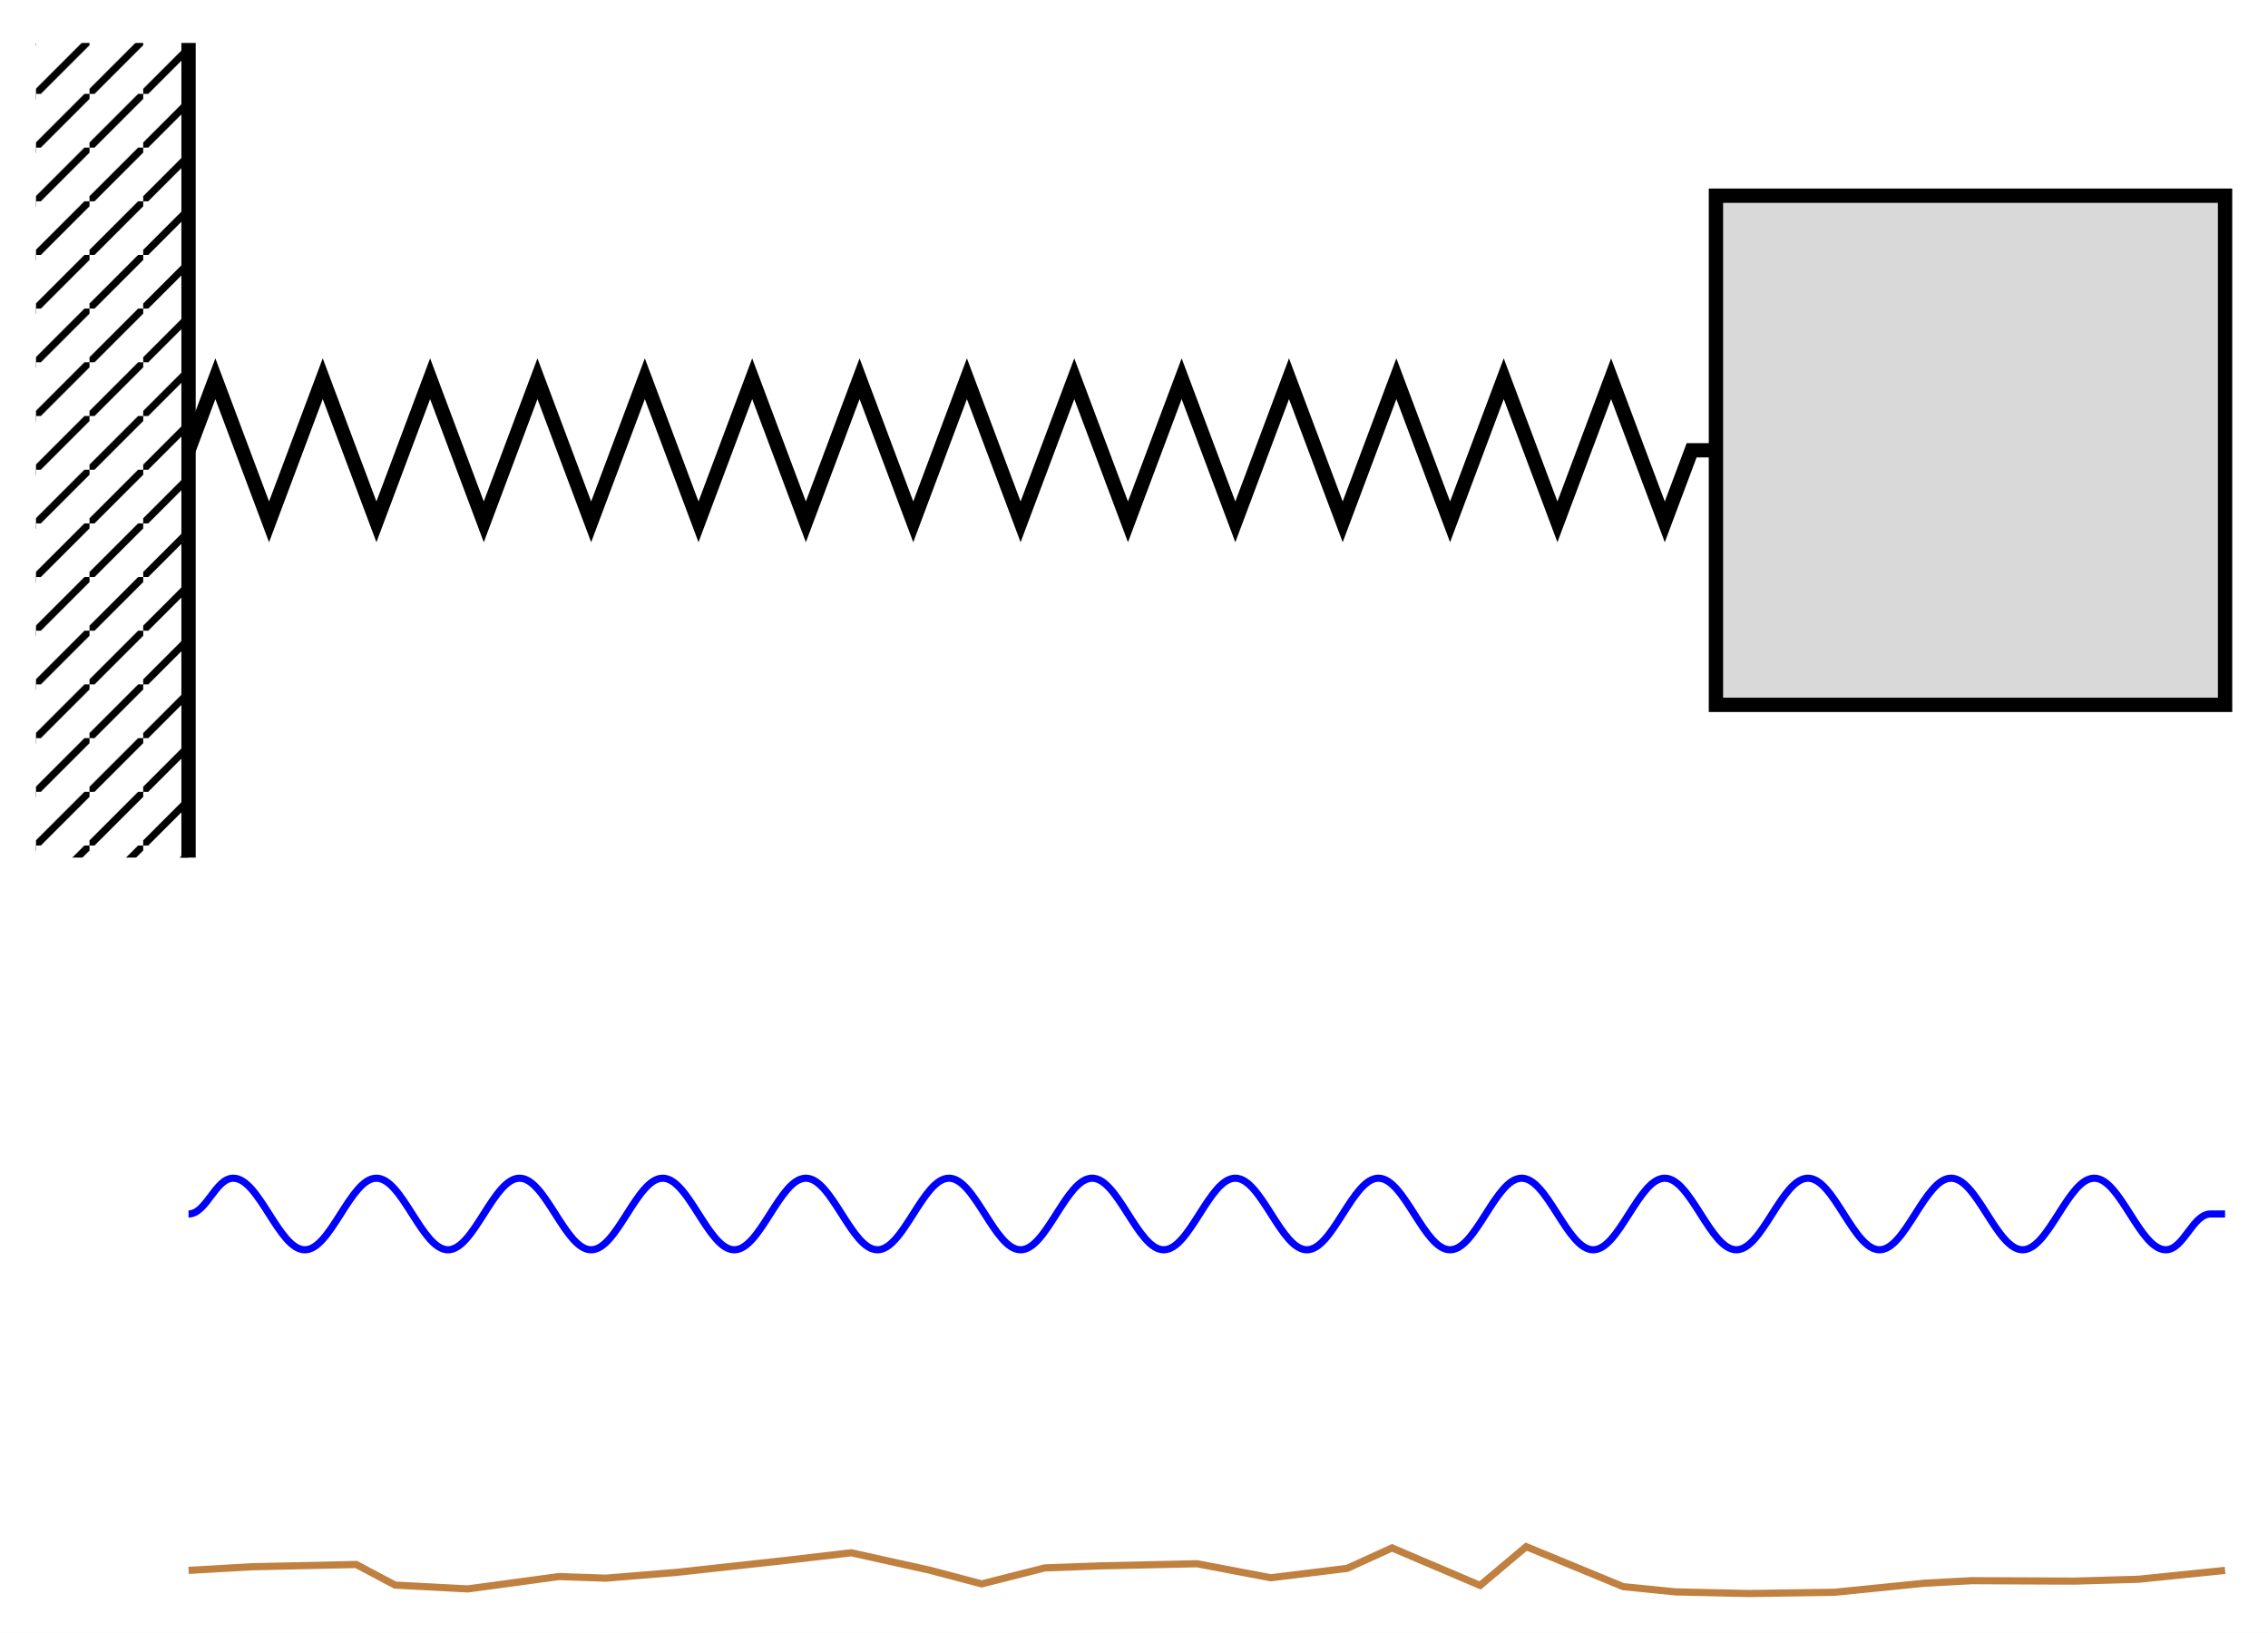
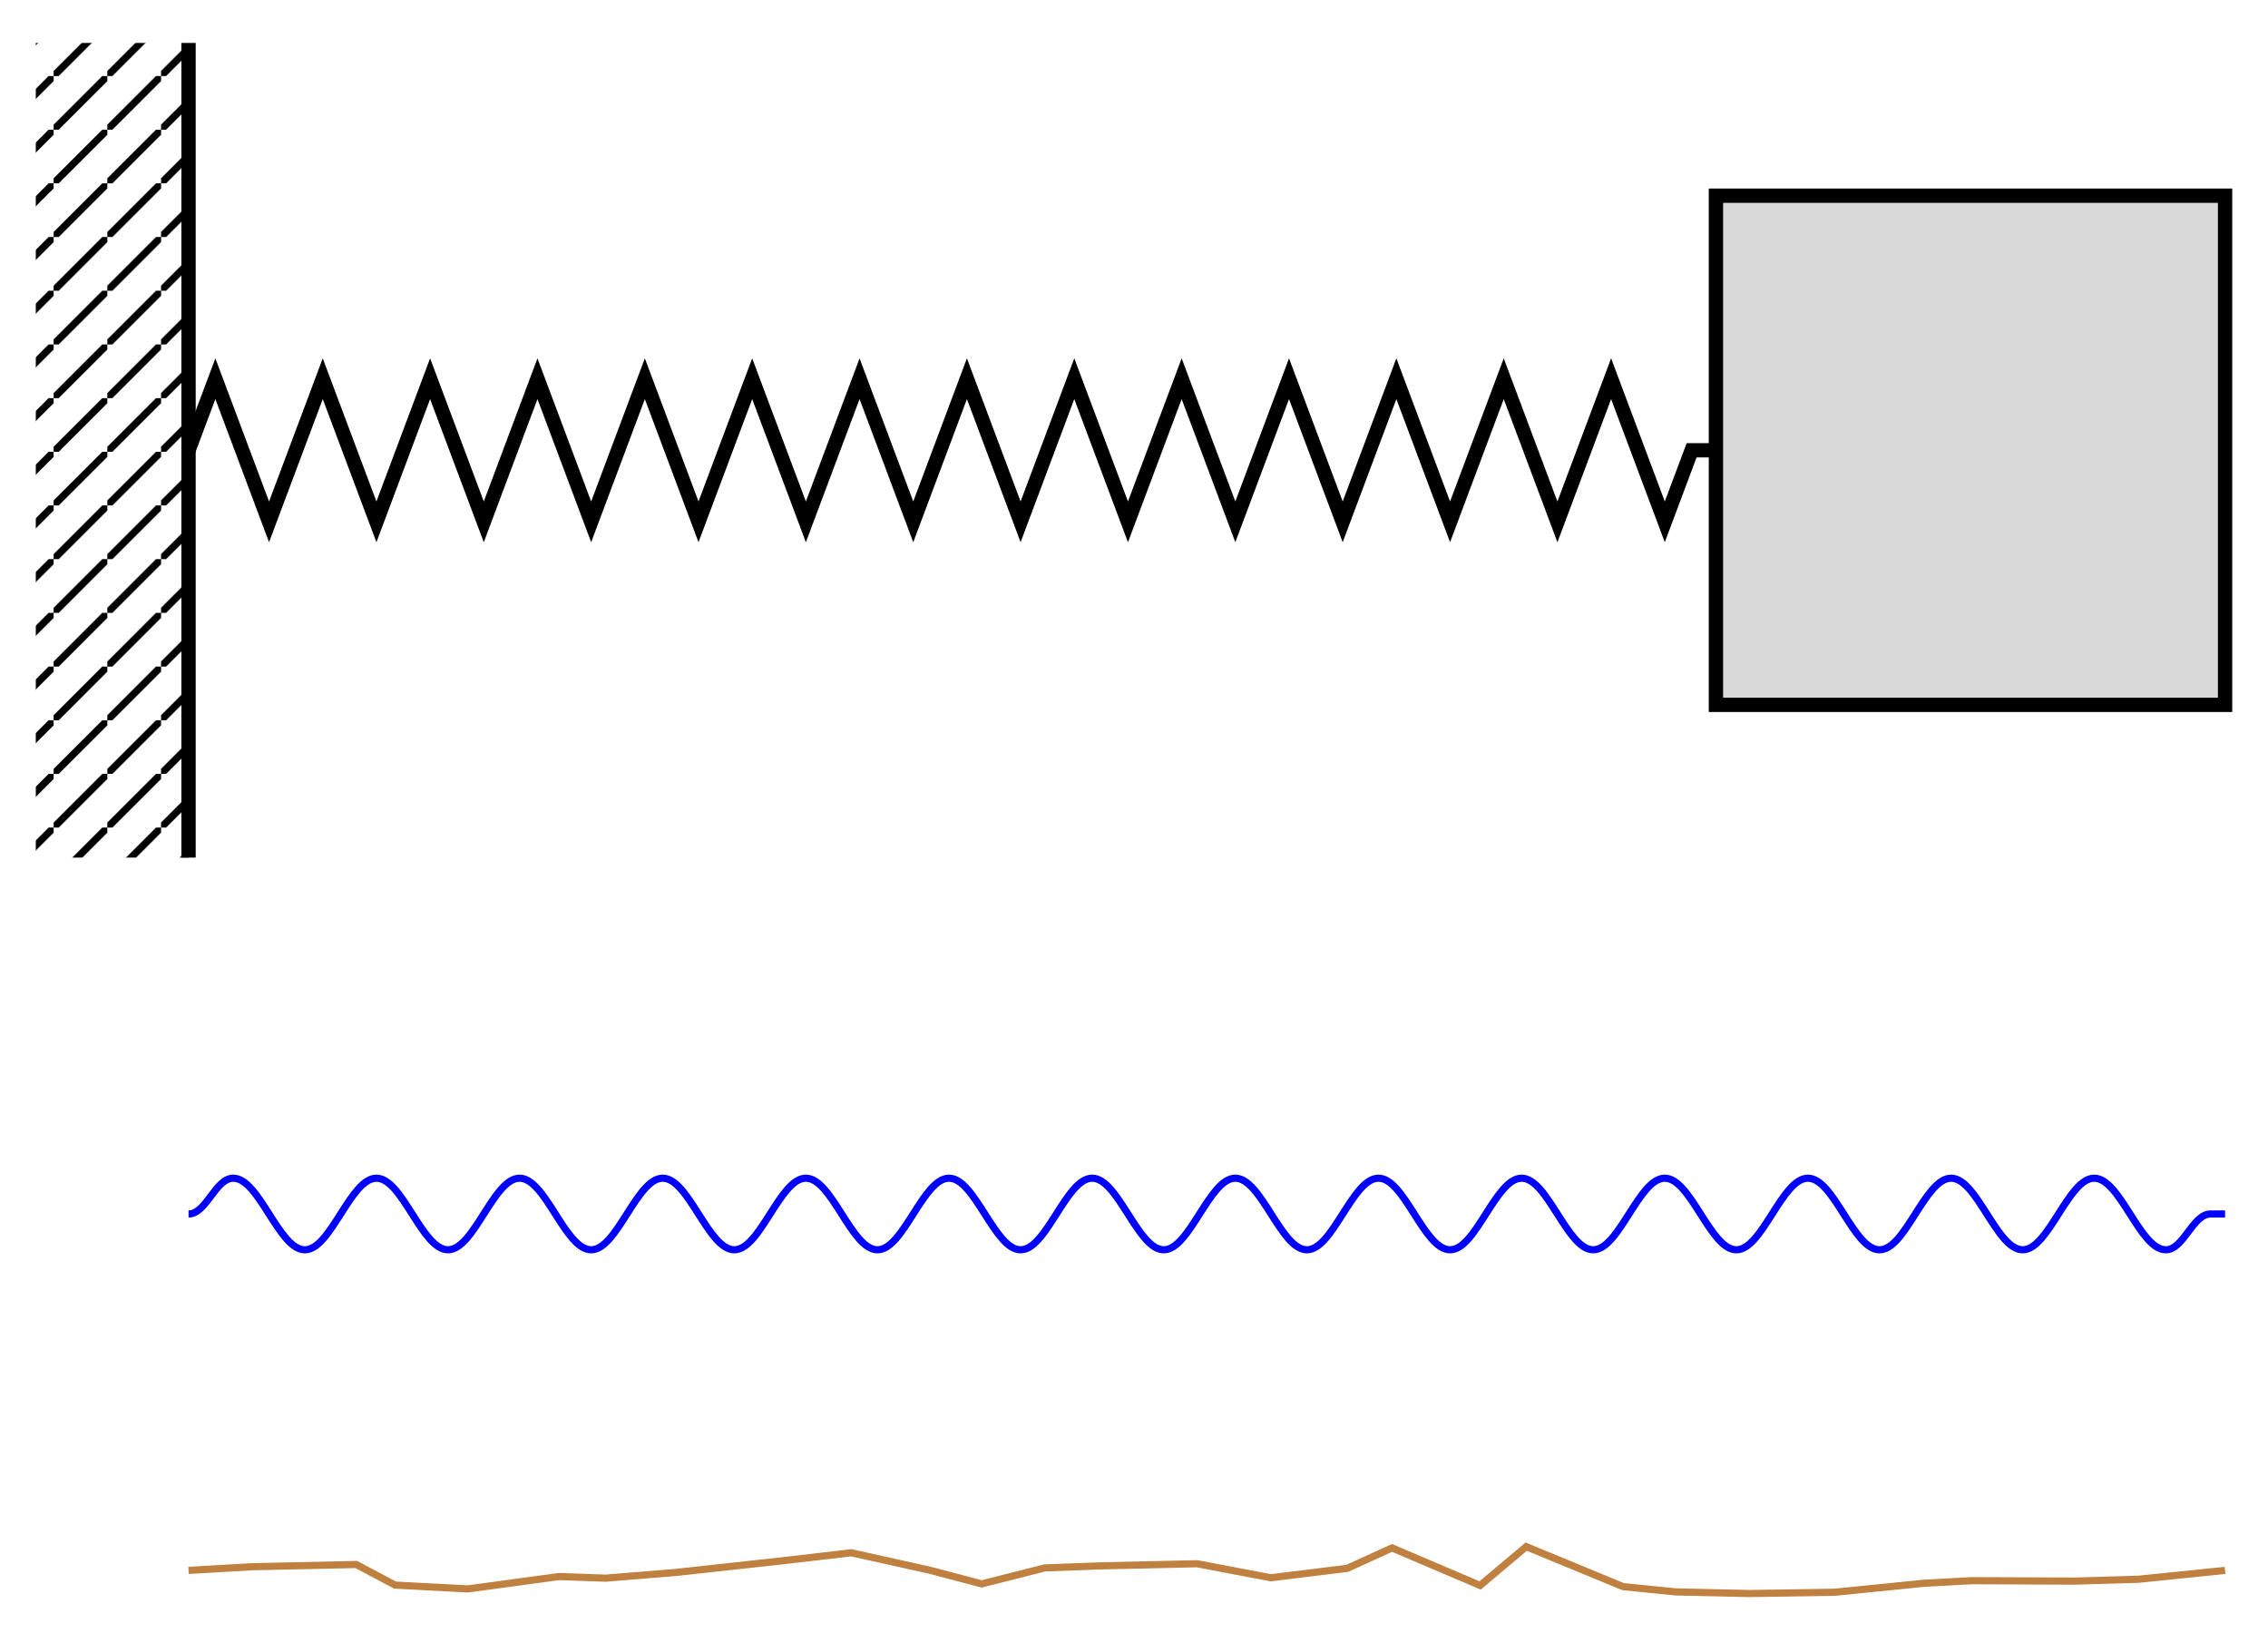
<svg xmlns="http://www.w3.org/2000/svg" viewBox="-1.993 -88.918 126.273 90.91" width="126.273pt" height="90.91pt" role="img" aria-labelledby="tr-title">
  <rect x="-1.993" y="-88.918" width="126.273" height="90.91" fill="#ffffff" />
  <defs>
-     <pattern id="tr-p1" patternUnits="userSpaceOnUse" width="2.989" height="2.989">
+     <pattern id="tr-p1" patternUnits="userSpaceOnUse" x="-1.993" y="1.993" width="2.989" height="2.989">
      <line x1="-0.299" y1="3.288" x2="3.288" y2="-0.299" stroke="#000000" stroke-width="0.399" />
    </pattern>
  </defs>
  <path d="M0 -41.172 M0 -41.172 L0 -86.527 L8.504 -86.527 L8.504 -41.172 Z" fill="url(#tr-p1)" />
  <path d="M8.504 -41.172 L8.504 -86.527" fill="none" stroke="#000000" stroke-width="0.797" stroke-miterlimit="10" />
  <path d="M8.504 -63.849 L9.998 -67.834 L12.987 -59.864 L15.976 -67.834 L18.965 -59.864 L21.954 -67.834 L24.942 -59.864 L27.931 -67.834 L30.92 -59.864 L33.909 -67.834 L36.897 -59.864 L39.886 -67.834 L42.875 -59.864 L45.864 -67.834 L48.853 -59.864 L51.841 -67.834 L54.83 -59.864 L57.819 -67.834 L60.808 -59.864 L63.797 -67.834 L66.785 -59.864 L69.774 -67.834 L72.763 -59.864 L75.752 -67.834 L78.741 -59.864 L81.729 -67.834 L84.718 -59.864 L87.707 -67.834 L90.696 -59.864 L92.19 -63.849 L93.543 -63.849" fill="none" stroke="#000000" stroke-width="0.797" stroke-miterlimit="10" />
  <path d="M93.543 -49.676 M93.543 -49.676 L93.543 -78.023 L121.89 -78.023 L121.89 -49.676 Z" fill="#d9d9d9" stroke="#000000" stroke-width="0.797" stroke-miterlimit="10" />
  <path d="M8.504 -21.33 C9.5 -21.33 9.998 -23.322 10.995 -23.322 C11.716 -23.322 12.338 -22.35 12.987 -21.33 C13.637 -20.31 14.258 -19.337 14.98 -19.337 C15.701 -19.337 16.323 -20.31 16.972 -21.33 C17.622 -22.35 18.243 -23.322 18.965 -23.322 C19.686 -23.322 20.308 -22.35 20.957 -21.33 C21.607 -20.31 22.228 -19.337 22.95 -19.337 C23.671 -19.337 24.293 -20.31 24.942 -21.33 C25.592 -22.35 26.214 -23.322 26.935 -23.322 C27.656 -23.322 28.278 -22.35 28.927 -21.33 C29.577 -20.31 30.199 -19.337 30.92 -19.337 C31.641 -19.337 32.263 -20.31 32.912 -21.33 C33.562 -22.35 34.184 -23.322 34.905 -23.322 C35.626 -23.322 36.248 -22.35 36.897 -21.33 C37.547 -20.31 38.169 -19.337 38.89 -19.337 C39.611 -19.337 40.233 -20.31 40.883 -21.33 C41.532 -22.35 42.154 -23.322 42.875 -23.322 C43.596 -23.322 44.218 -22.35 44.868 -21.33 C45.517 -20.31 46.139 -19.337 46.86 -19.337 C47.581 -19.337 48.203 -20.31 48.853 -21.33 C49.502 -22.35 50.124 -23.322 50.845 -23.322 C51.566 -23.322 52.188 -22.35 52.838 -21.33 C53.487 -20.31 54.109 -19.337 54.83 -19.337 C55.552 -19.337 56.173 -20.31 56.823 -21.33 C57.472 -22.35 58.094 -23.322 58.815 -23.322 C59.537 -23.322 60.158 -22.35 60.808 -21.33 C61.457 -20.31 62.079 -19.337 62.8 -19.337 C63.522 -19.337 64.143 -20.31 64.793 -21.33 C65.442 -22.35 66.064 -23.322 66.785 -23.322 C67.507 -23.322 68.128 -22.35 68.778 -21.33 C69.427 -20.31 70.049 -19.337 70.77 -19.337 C71.492 -19.337 72.113 -20.31 72.763 -21.33 C73.413 -22.35 74.034 -23.322 74.755 -23.322 C75.477 -23.322 76.098 -22.35 76.748 -21.33 C77.398 -20.31 78.019 -19.337 78.741 -19.337 C79.462 -19.337 80.084 -20.31 80.733 -21.33 C81.383 -22.35 82.004 -23.322 82.726 -23.322 C83.447 -23.322 84.069 -22.35 84.718 -21.33 C85.368 -20.31 85.989 -19.337 86.711 -19.337 C87.432 -19.337 88.054 -20.31 88.703 -21.33 C89.353 -22.35 89.974 -23.322 90.696 -23.322 C91.417 -23.322 92.039 -22.35 92.688 -21.33 C93.338 -20.31 93.959 -19.337 94.681 -19.337 C95.402 -19.337 96.024 -20.31 96.673 -21.33 C97.323 -22.35 97.945 -23.322 98.666 -23.322 C99.387 -23.322 100.009 -22.35 100.658 -21.33 C101.308 -20.31 101.93 -19.337 102.651 -19.337 C103.372 -19.337 103.994 -20.31 104.643 -21.33 C105.293 -22.35 105.915 -23.322 106.636 -23.322 C107.357 -23.322 107.979 -22.35 108.628 -21.33 C109.278 -20.31 109.9 -19.337 110.621 -19.337 C111.342 -19.337 111.964 -20.31 112.614 -21.33 C113.263 -22.35 113.885 -23.322 114.606 -23.322 C115.327 -23.322 115.949 -22.35 116.599 -21.33 C117.248 -20.31 117.87 -19.337 118.591 -19.337 C119.587 -19.337 120.086 -21.33 121.082 -21.33 L121.89 -21.33" fill="none" stroke="#0000ff" stroke-width="0.399" stroke-miterlimit="10" />
  <path d="M8.504 -1.487 L12.035 -1.69 L17.84 -1.816 L20.003 -0.669 L24.057 -0.456 L29.138 -1.145 L31.725 -1.054 L35.641 -1.373 L41.641 -2.03 L45.407 -2.468 L49.785 -1.495 L52.665 -0.735 L56.176 -1.625 L59.299 -1.739 L64.651 -1.858 L68.762 -1.077 L73.017 -1.601 L75.51 -2.738 L80.415 -0.65 L82.98 -2.809 L88.378 -0.583 L91.3 -0.29 L95.399 -0.199 L100.147 -0.269 L105.108 -0.769 L107.788 -0.915 L113.501 -0.89 L117.071 -0.994 L121.89 -1.487" fill="none" stroke="#bf8040" stroke-width="0.399" stroke-miterlimit="10" />
</svg>
